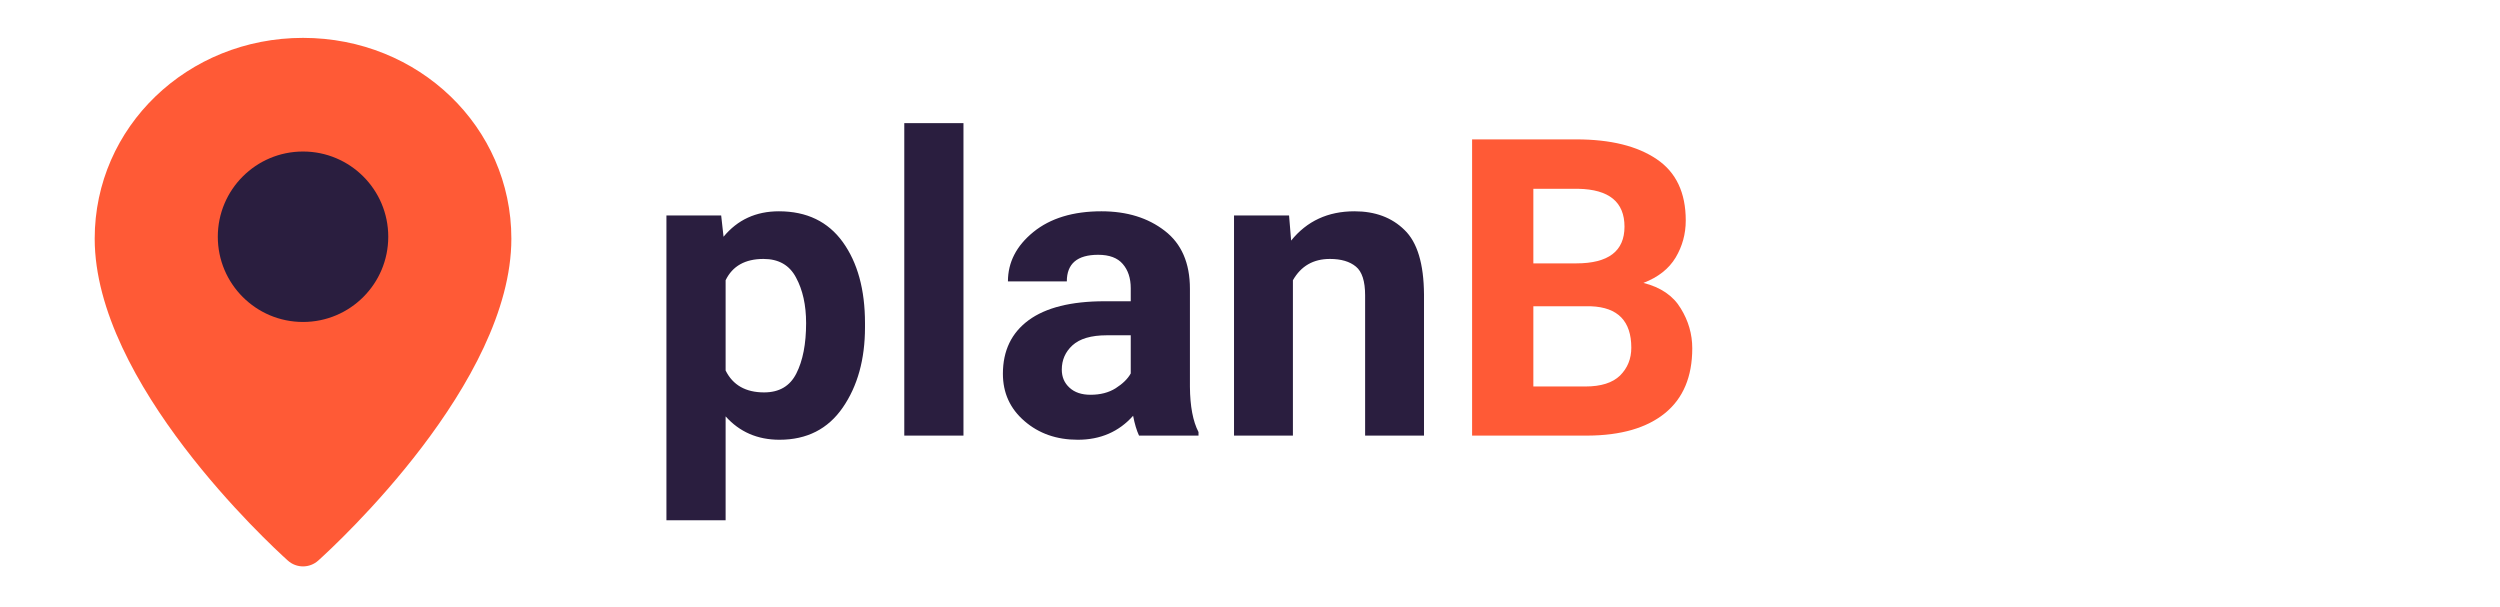
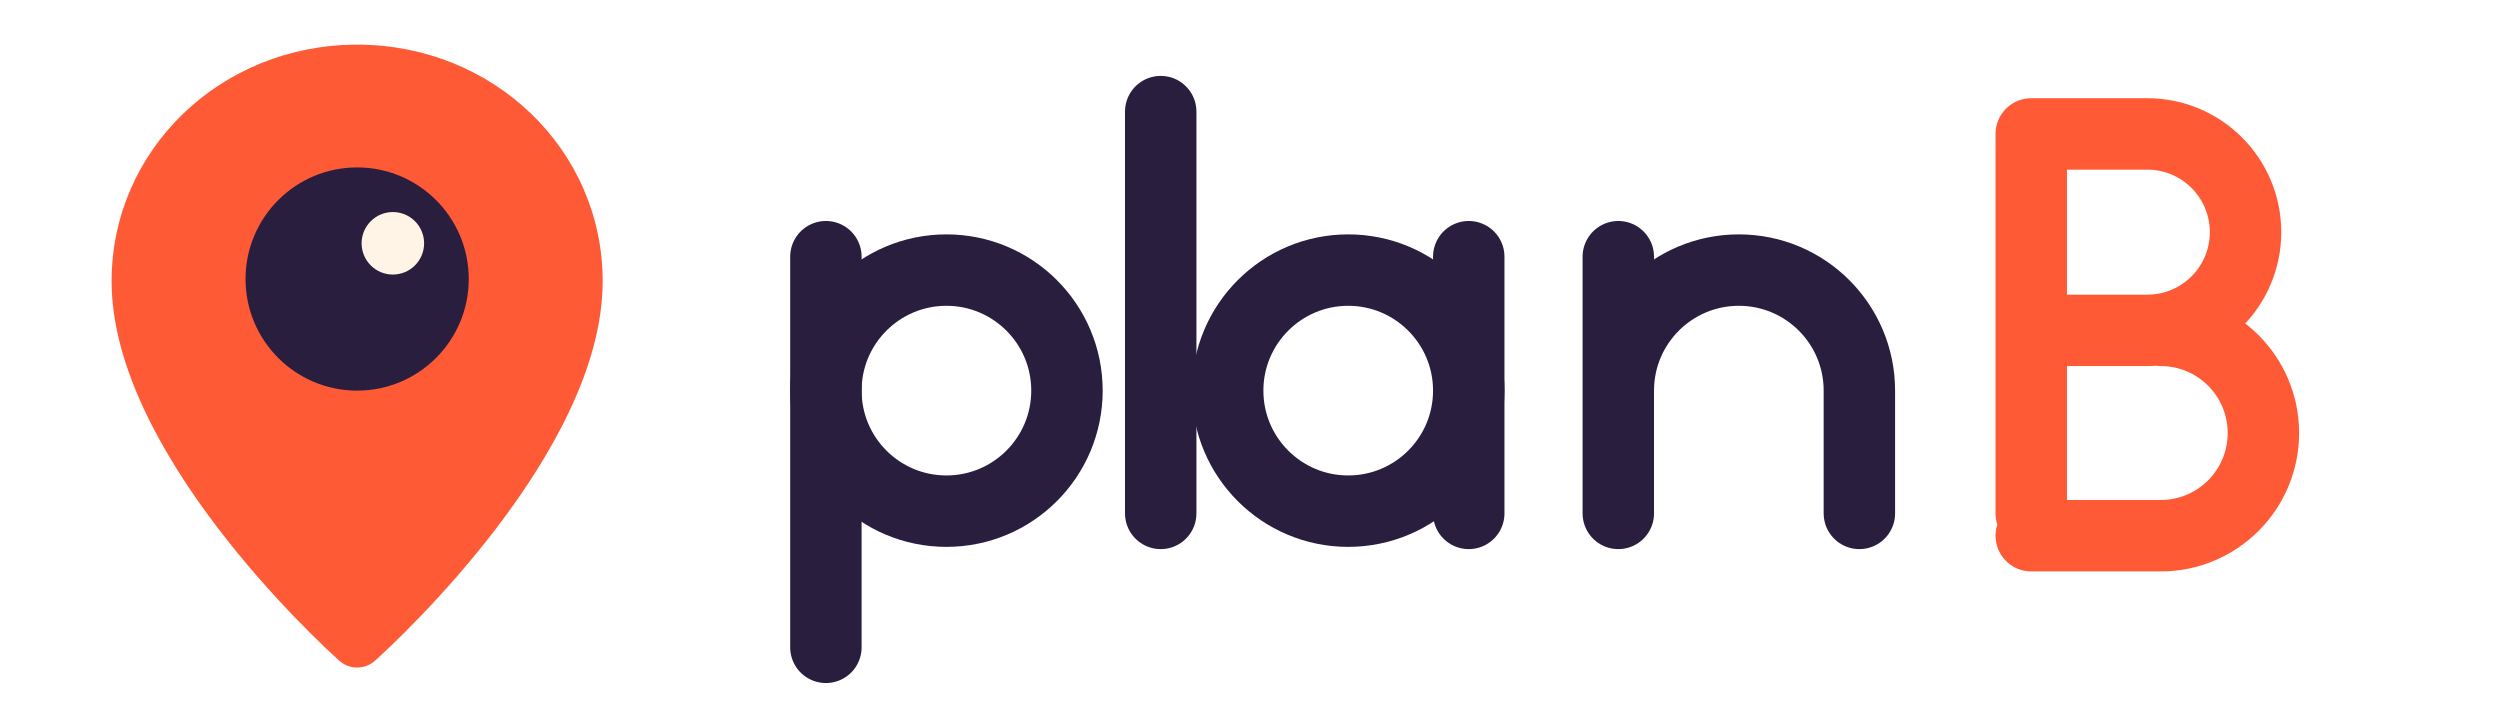
- <svg xmlns="http://www.w3.org/2000/svg" viewBox="0 0 132 32" width="132" height="32" role="img" aria-label="PlanB">
+ <svg xmlns="http://www.w3.org/2000/svg" viewBox="0 0 112 32" width="112" height="32" role="img" aria-label="PlanB">
  <path d="M16 2C9.9 2 5 6.7 5 12.6c0 7.6 9.2 16.1 10.2 17a1.2 1.2 0 0 0 1.6 0c1-.9 10.2-9.4 10.2-17C27 6.7 22.1 2 16 2Z" fill="#FF5A36" />
-   <circle cx="16" cy="12.5" r="4.5" fill="#2A1E3F" />
-   <text x="34" y="23" font-family="system-ui, -apple-system, 'Segoe UI', Roboto, Arial, sans-serif" font-size="22" font-weight="700" fill="#2A1E3F">plan<tspan fill="#FF5A36">B</tspan>
-   </text>
+   <circle cx="16" cy="12.5" r="5" fill="#2A1E3F" />
+   <circle cx="17.6" cy="10.9" r="1.4" fill="#FFF4E6" />
+   <g fill="none" stroke-width="3.2" stroke-linecap="round" stroke-linejoin="round" stroke="#2A1E3F">
+     <path d="M37 11.5V29" />
+     <circle cx="42.4" cy="17.5" r="5.4" />
+     <path d="M52 5v18" />
+     <circle cx="60.4" cy="17.5" r="5.4" />
+     <path d="M65.8 11.5V23" />
+     <path d="M72.5 23V11.5M72.5 17.5a5.4 5.4 0 0 1 10.8 0V23" />
+   </g>
+   <g fill="none" stroke-width="3.2" stroke-linecap="round" stroke-linejoin="round" stroke="#FF5A36">
+     <path d="M91 6v17M91 6h5.2a4.4 4.4 0 0 1 0 8.8H91M96.8 14.8a4.6 4.6 0 0 1 0 9.2H91" />
+   </g>
</svg>
